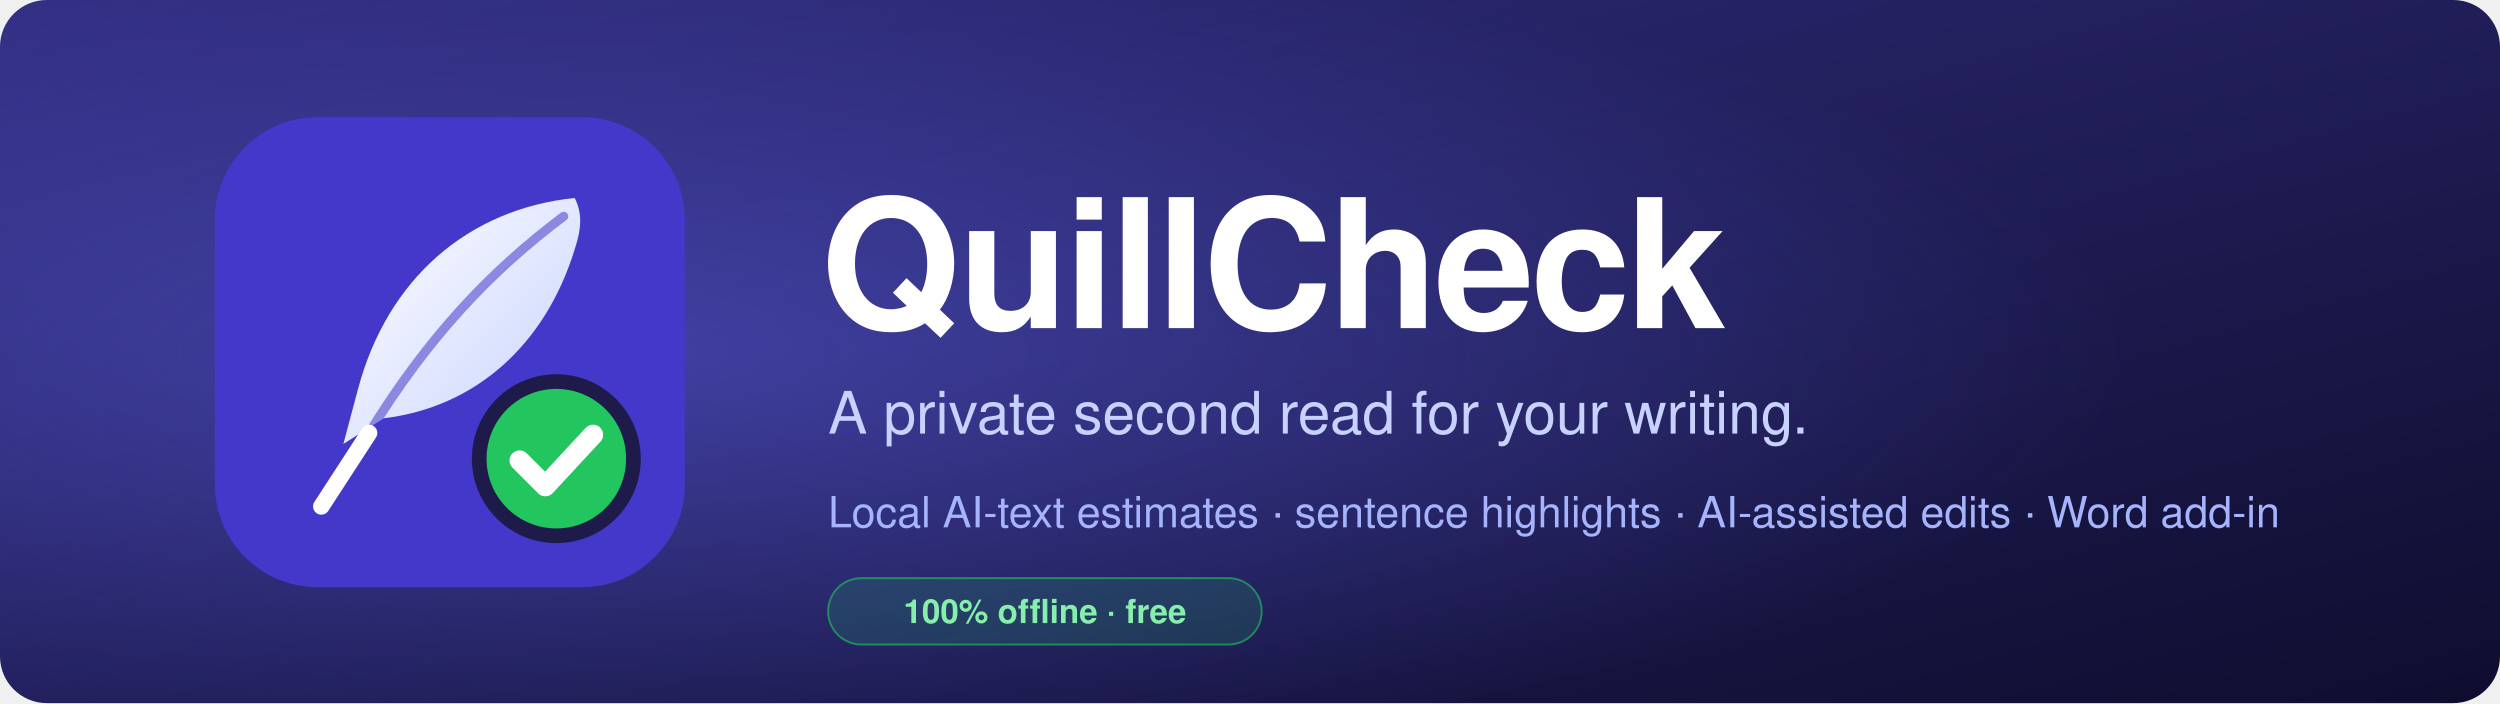
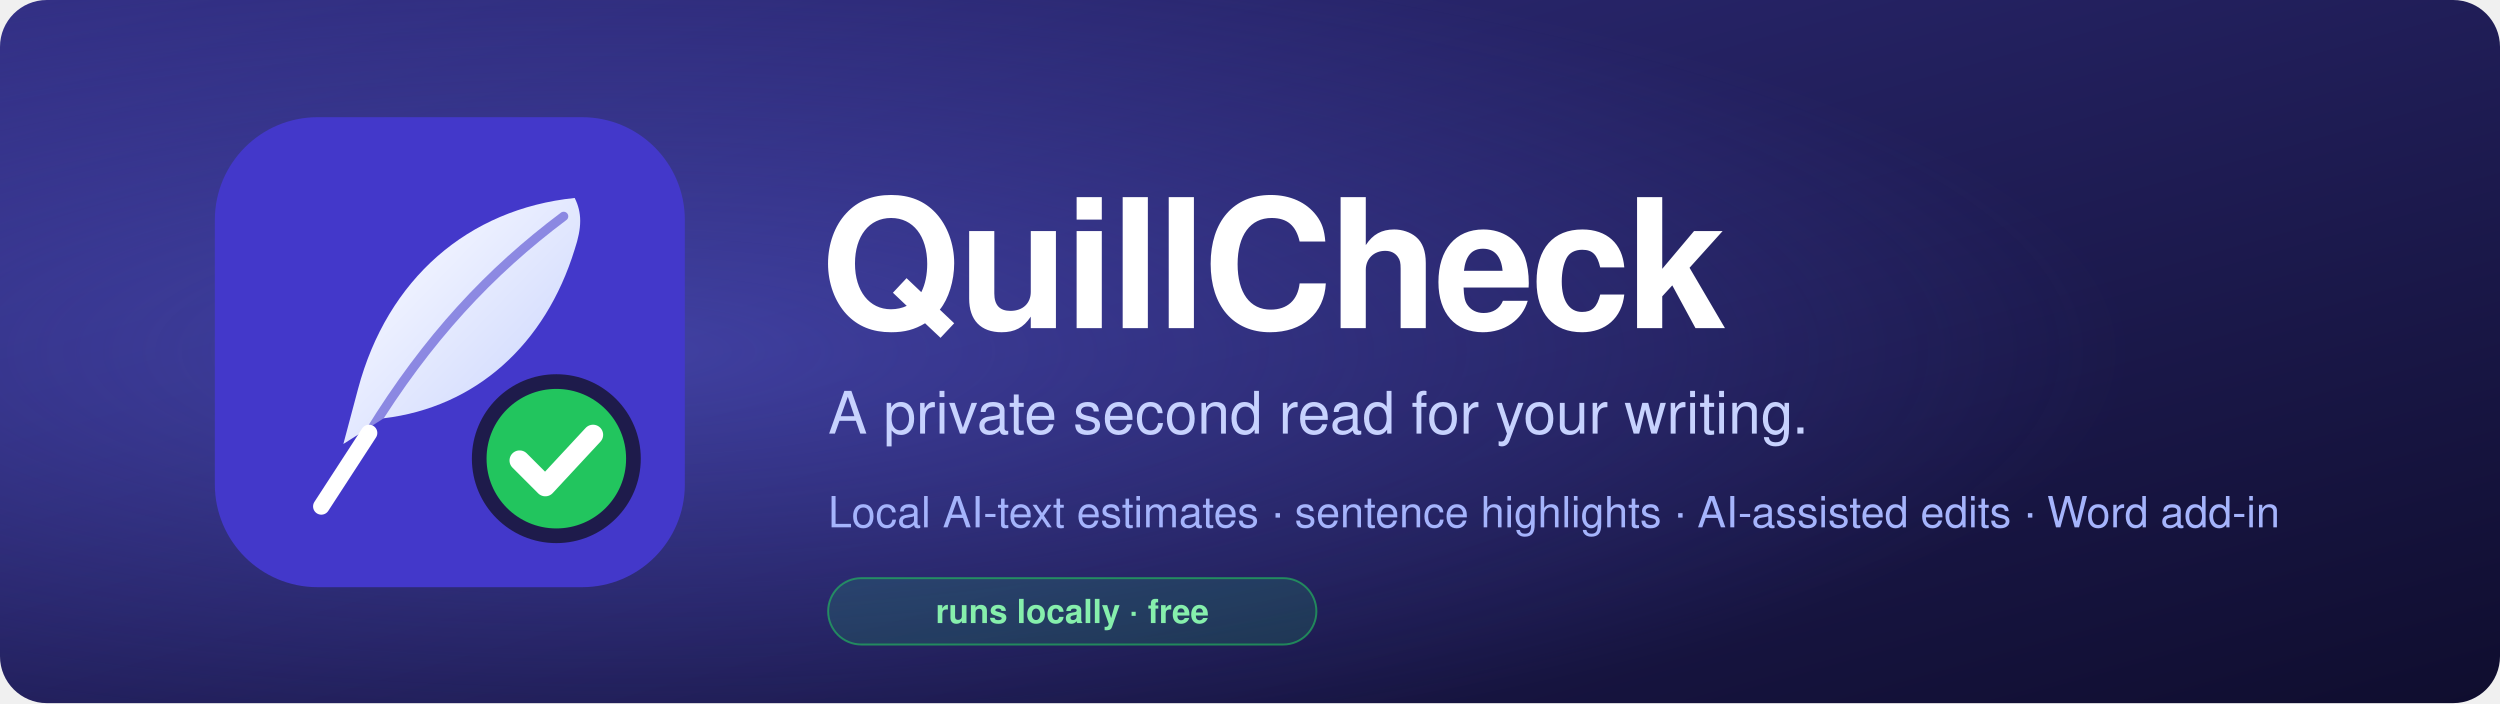
<svg xmlns="http://www.w3.org/2000/svg" viewBox="0 0 1280 360" width="1280" height="360">
  <defs>
    <linearGradient id="bg" x1="0" y1="0" x2="1" y2="1">
      <stop offset="0" stop-color="#312e81" />
      <stop offset="1" stop-color="#0f0d2e" />
    </linearGradient>
    <linearGradient id="feather" x1="0" y1="0" x2="1" y2="1">
      <stop offset="0" stop-color="#ffffff" />
      <stop offset="1" stop-color="#c7d2fe" />
    </linearGradient>
    <radialGradient id="glow" cx="0.25" cy="0.5" r="0.6">
      <stop offset="0" stop-color="#6366f1" stop-opacity=".45" />
      <stop offset="1" stop-color="#6366f1" stop-opacity="0" />
    </radialGradient>
  </defs>
  <rect width="1280" height="360" rx="24" fill="url(#bg)" />
  <rect width="1280" height="360" rx="24" fill="url(#glow)" />
  <g transform="translate(110 60) scale(0.94)">
    <rect width="256" height="256" rx="56" fill="#4338ca" />
    <path d="M196 44c-58 6-102 44-118 104l-8 30 22-14c50-6 88-40 104-92 4-12 4-20 0-28z" fill="url(#feather)" />
    <path d="M190 54C150 84 116 120 84 172" stroke="#4338ca" stroke-width="5" stroke-linecap="round" fill="none" opacity=".55" />
    <path d="M84 172l-26 40" stroke="#ffffff" stroke-width="9" stroke-linecap="round" />
    <circle cx="186" cy="186" r="42" fill="#22c55e" stroke="#1e1b4b" stroke-width="8" />
    <path d="M166 187l14 14 26-28" stroke="#ffffff" stroke-width="11" stroke-linecap="round" stroke-linejoin="round" fill="none" />
  </g>
  <g font-family="-apple-system, BlinkMacSystemFont, 'Segoe UI', Helvetica, Arial, sans-serif">
    <text x="420" y="168" font-size="92" font-weight="800" fill="#ffffff" letter-spacing="-2">QuillCheck</text>
    <text x="424" y="222" font-size="30" font-weight="500" fill="#c7d2fe">A private second read for your writing.</text>
    <text x="424" y="270" font-size="22" fill="#a5b4fc">Local AI-text estimates · sentence highlights · AI-assisted edits · Word add-in</text>
    <g transform="translate(424 296)">
-       <rect width="222" height="34" rx="17" fill="#22c55e" fill-opacity=".16" stroke="#22c55e" stroke-opacity=".6" />
-       <text x="111" y="23" font-size="17" font-weight="600" fill="#86efac" text-anchor="middle">100% offline · free</text>
+       <rect width="250" height="34" rx="17" fill="#22c55e" fill-opacity=".16" stroke="#22c55e" stroke-opacity=".6" />
+       <text x="125" y="23" font-size="17" font-weight="600" fill="#86efac" text-anchor="middle">runs locally · free</text>
    </g>
  </g>
</svg>
